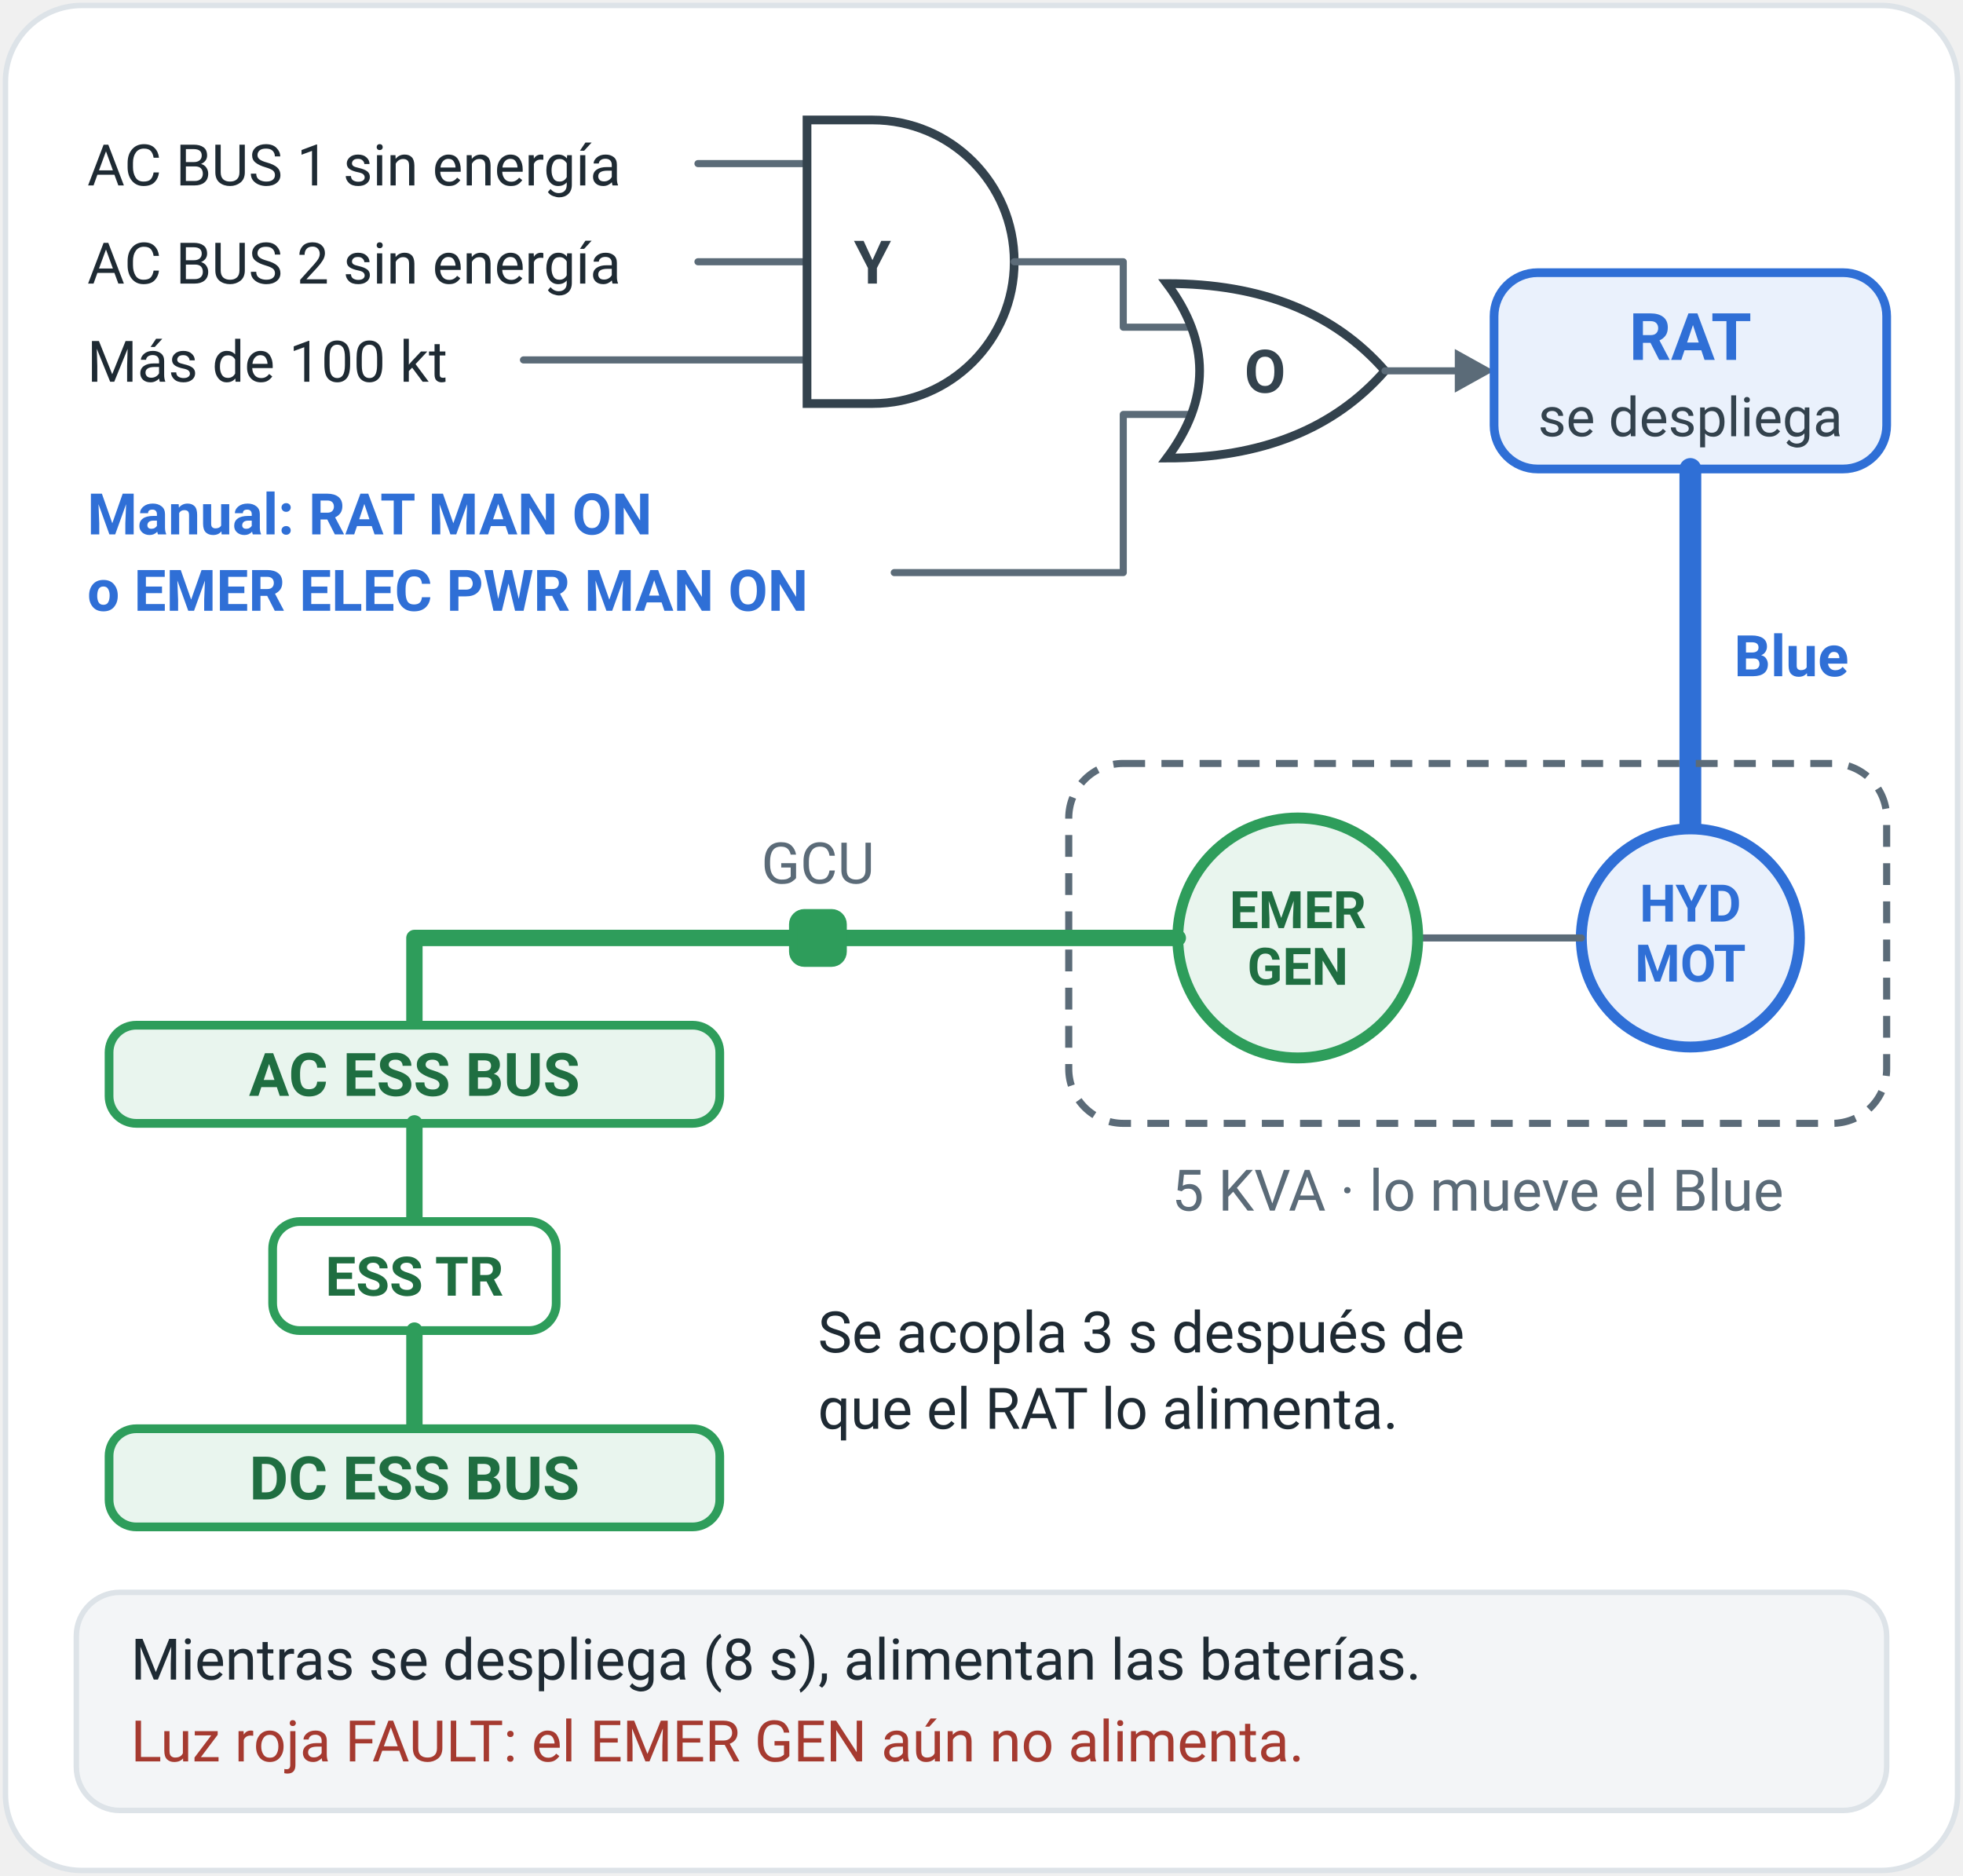
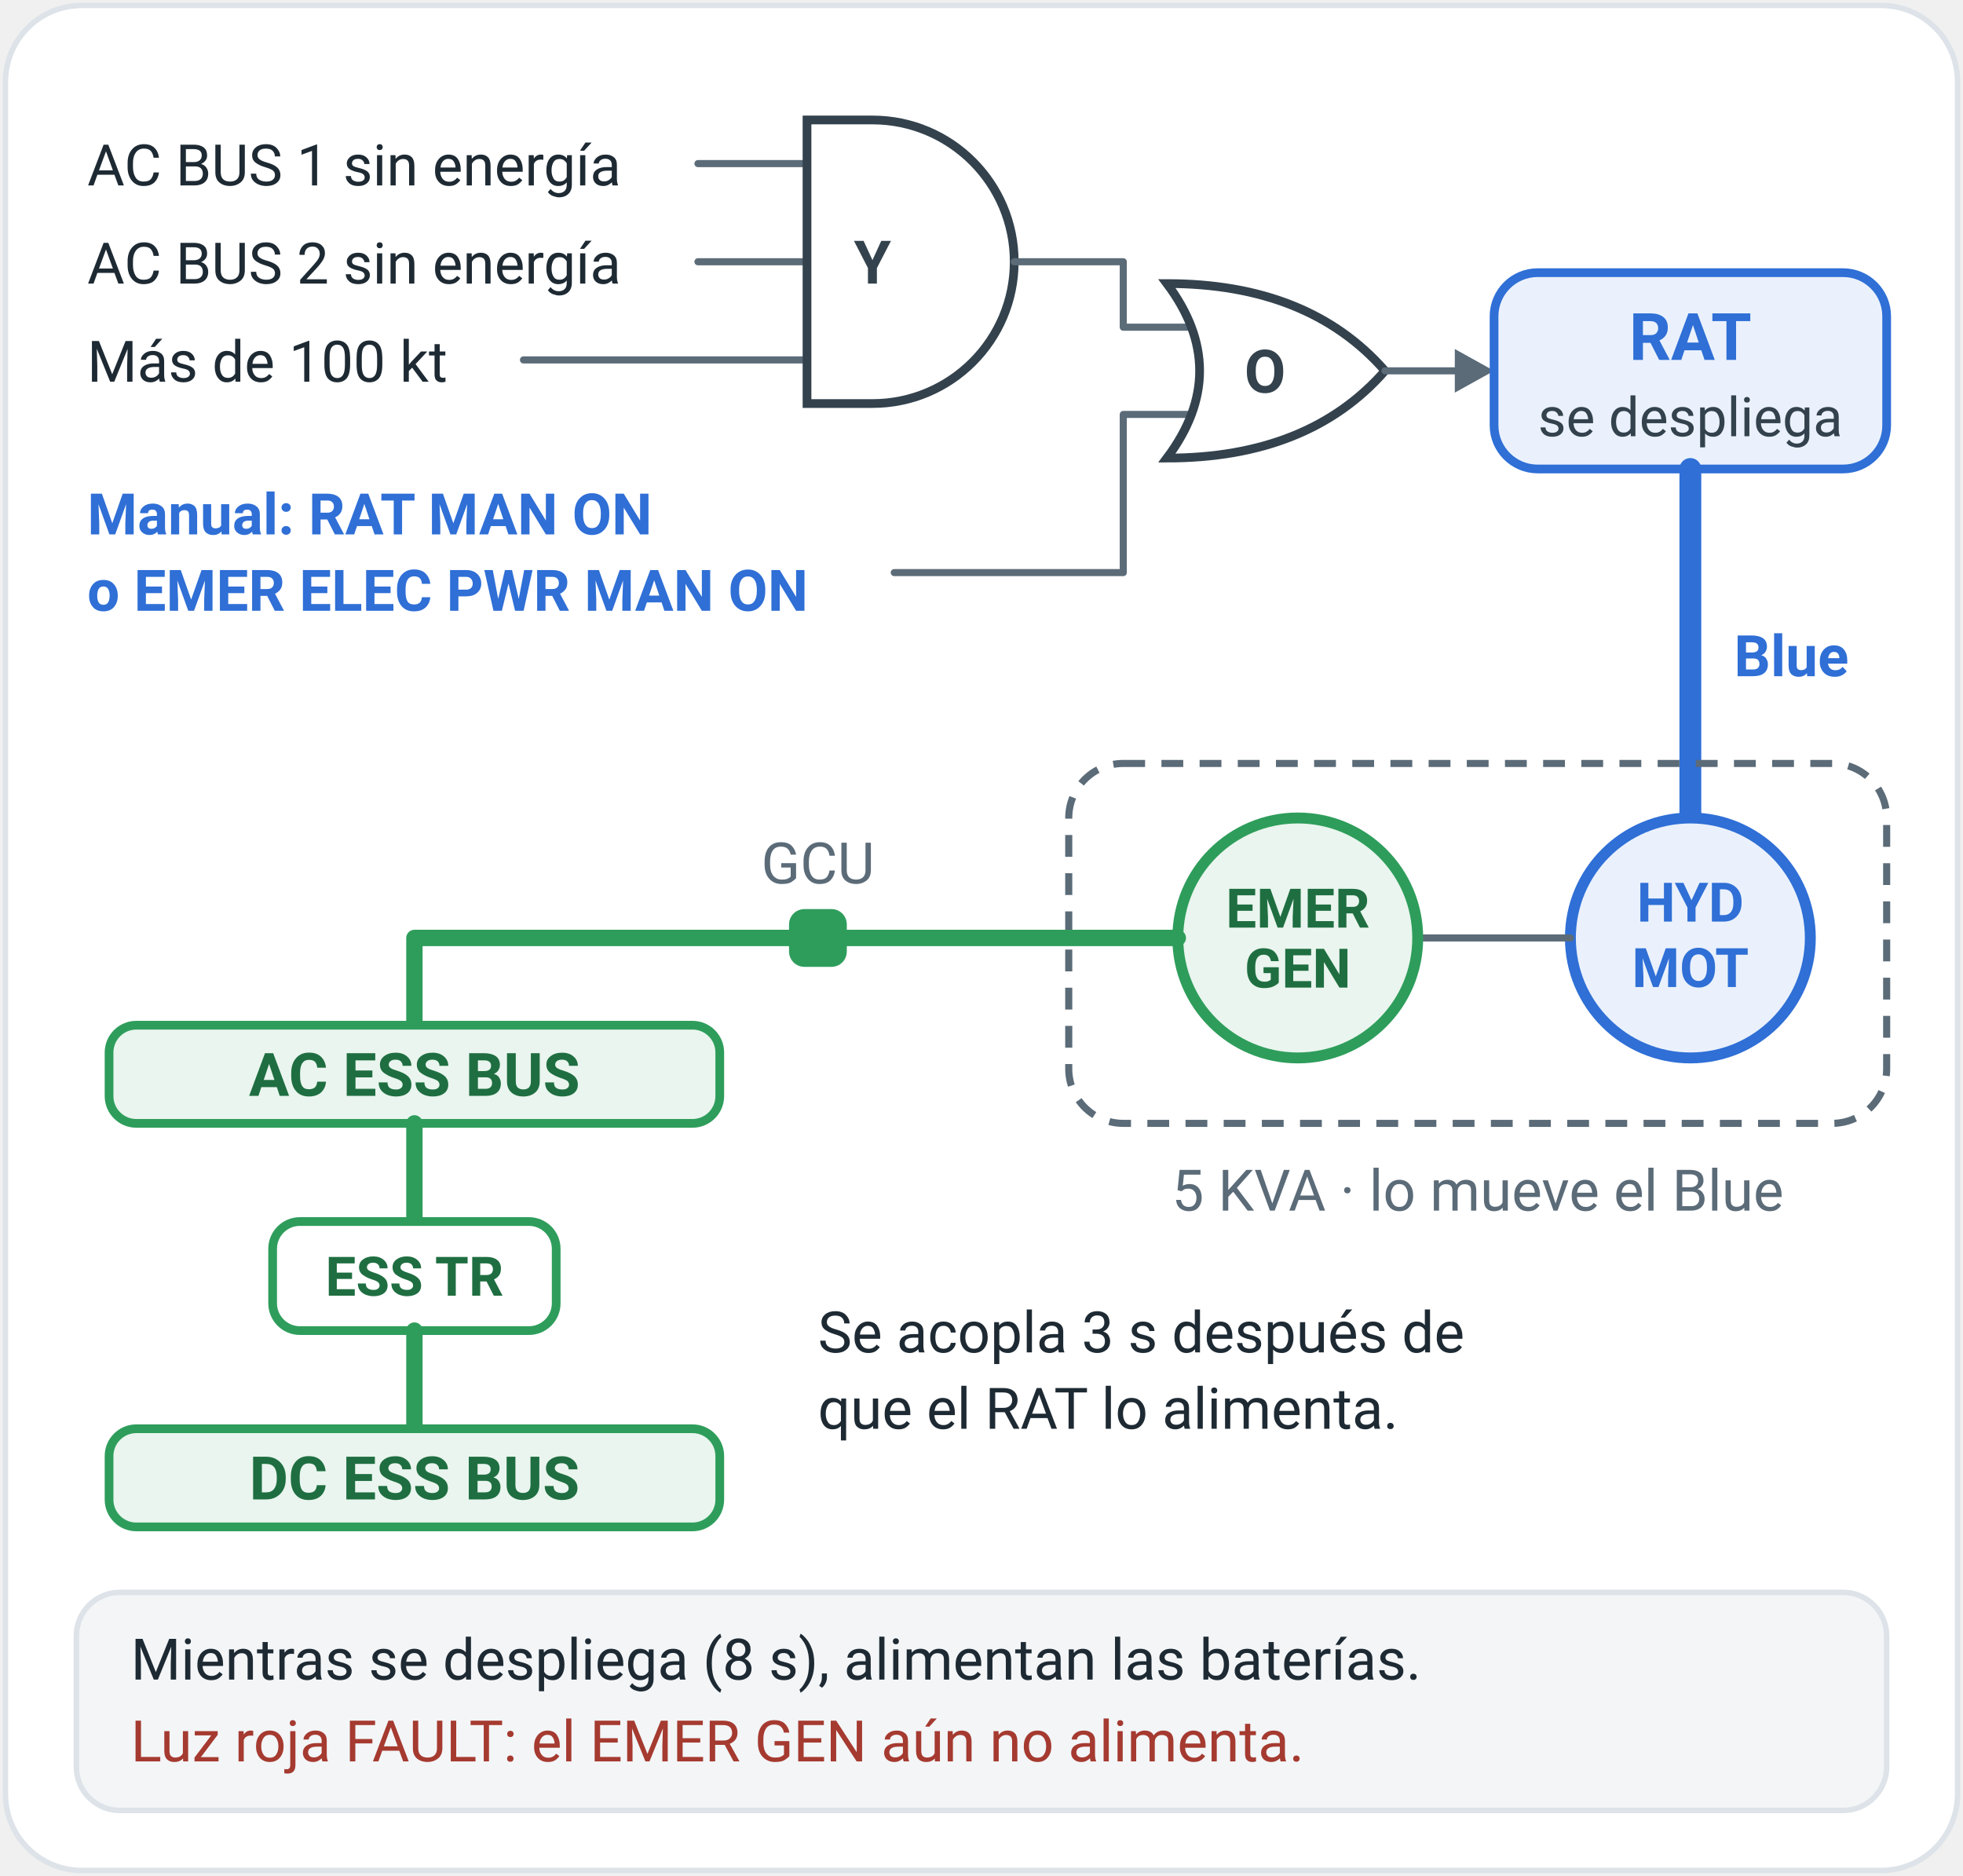
<svg xmlns="http://www.w3.org/2000/svg" viewBox="0 0 360 344" font-family="system-ui, -apple-system, 'Segoe UI', Roboto, sans-serif" role="img" aria-labelledby="t d">
  <rect x="1" y="1" width="358" height="342" rx="14" fill="#FFFFFF" stroke="#DDE3E8" />
  <text x="16" y="34" font-size="10.5" fill="#1E2A33">AC BUS 1 sin energía</text>
  <text x="16" y="52" font-size="10.5" fill="#1E2A33">AC BUS 2 sin energía</text>
  <text x="16" y="70" font-size="10.5" fill="#1E2A33">Más de 100 kt</text>
  <path d="M128 30 L148 30" fill="none" stroke="#5B6B78" stroke-width="1.3" stroke-linecap="round" stroke-linejoin="round" />
  <path d="M128 48 L148 48" fill="none" stroke="#5B6B78" stroke-width="1.3" stroke-linecap="round" stroke-linejoin="round" />
  <path d="M96 66 L148 66" fill="none" stroke="#5B6B78" stroke-width="1.3" stroke-linecap="round" stroke-linejoin="round" />
  <path d="M148 22 H160 A26 26 0 0 1 160 74 H148 Z" fill="#FFFFFF" stroke="#33424D" stroke-width="1.6" />
  <text x="160" y="52" text-anchor="middle" font-size="11" font-weight="700" fill="#33424D">Y</text>
  <path d="M186 48 L206 48 L206 60 L218 60" fill="none" stroke="#5B6B78" stroke-width="1.3" stroke-linecap="round" stroke-linejoin="round" />
  <text x="16" y="98" font-size="10.5" font-weight="600" fill="#2F6FD6">Manual: RAT MAN ON</text>
  <text x="16" y="112" font-size="10.5" font-weight="600" fill="#2F6FD6">o EMER ELEC PWR MAN ON</text>
  <path d="M164 105 L206 105 L206 76 L218 76" fill="none" stroke="#5B6B78" stroke-width="1.3" stroke-linecap="round" stroke-linejoin="round" />
  <path d="M214 52 Q226 68 214 84 Q240 84 254 68 Q240 52 214 52 Z" fill="#FFFFFF" stroke="#33424D" stroke-width="1.6" />
  <text x="232" y="72" text-anchor="middle" font-size="11" font-weight="700" fill="#33424D">O</text>
  <path d="M254 68 L268 68" fill="none" stroke="#5B6B78" stroke-width="1.3" stroke-linecap="round" stroke-linejoin="round" />
  <path d="M274 68 L266.8 64 L266.8 72 Z" fill="#5B6B78" />
  <rect x="274" y="50" width="72" height="36" rx="8" fill="#EAF1FC" stroke="#2F6FD6" stroke-width="1.6" />
  <text x="310" y="66" text-anchor="middle" font-size="12" font-weight="700" fill="#2F6FD6">RAT</text>
  <text x="310" y="80" text-anchor="middle" font-size="10" fill="#33424D">se despliega</text>
  <path d="M310 86 L310 152" fill="none" stroke="#2F6FD6" stroke-width="4" stroke-linecap="round" stroke-linejoin="round" />
  <text x="318" y="124" font-size="10.5" font-weight="700" fill="#2F6FD6">Blue</text>
  <rect x="196" y="140" width="150" height="66" rx="10" fill="none" stroke="#5B6B78" stroke-width="1.3" stroke-dasharray="4 3" />
-   <circle cx="310" cy="172" r="20" fill="#EAF1FC" stroke="#2F6FD6" stroke-width="2" />
-   <text x="310" y="169" text-anchor="middle" font-size="9.5" font-weight="700" fill="#2F6FD6">HYD</text>
-   <text x="310" y="180" text-anchor="middle" font-size="9.5" font-weight="700" fill="#2F6FD6">MOT</text>
-   <path d="M290 172 L260 172" fill="none" stroke="#5B6B78" stroke-width="1.3" stroke-linecap="round" stroke-linejoin="round" />
+   <circle cx="310" cy="172" r="22" fill="#EAF1FC" stroke="#2F6FD6" stroke-width="2" />
+   <text x="310" y="169" text-anchor="middle" font-size="10" font-weight="700" fill="#2F6FD6">HYD</text>
+   <text x="310" y="181" text-anchor="middle" font-size="10" font-weight="700" fill="#2F6FD6">MOT</text>
+   <path d="M288 172 L260 172" fill="none" stroke="#5B6B78" stroke-width="1.3" stroke-linecap="round" stroke-linejoin="round" />
  <circle cx="238" cy="172" r="22" fill="#E9F5EE" stroke="#2E9D5B" stroke-width="2" />
-   <text x="238" y="170.2" text-anchor="middle" font-size="9.5" font-weight="700" fill="#1F6E41">EMER</text>
-   <text x="238" y="180.6" text-anchor="middle" font-size="9.5" font-weight="700" fill="#1F6E41">GEN</text>
+   <text x="238" y="170.1" text-anchor="middle" font-size="10" font-weight="700" fill="#1F6E41">EMER</text>
+   <text x="238" y="181.1" text-anchor="middle" font-size="10" font-weight="700" fill="#1F6E41">GEN</text>
  <text x="271" y="222" text-anchor="middle" font-size="10.5" fill="#5B6B78">5 KVA · lo mueve el Blue</text>
  <path d="M216 172 L76 172 L76 188" fill="none" stroke="#2E9D5B" stroke-width="3" stroke-linecap="round" stroke-linejoin="round" />
  <rect x="145.5" y="167.5" width="9" height="9" rx="2" fill="#2E9D5B" stroke="#2E9D5B" stroke-width="1.6" />
  <text x="150" y="162" text-anchor="middle" font-size="10.5" fill="#5B6B78">GCU</text>
  <rect x="20" y="188" width="112" height="18" rx="5" fill="#E9F5EE" stroke="#2E9D5B" stroke-width="1.6" />
  <text x="76" y="200.96" text-anchor="middle" font-size="11" font-weight="700" fill="#1F6E41">AC ESS BUS</text>
  <path d="M76 206 L76 224" fill="none" stroke="#2E9D5B" stroke-width="3" stroke-linecap="round" stroke-linejoin="round" />
  <rect x="50" y="224" width="52" height="20" rx="5" fill="#FFFFFF" stroke="#2E9D5B" stroke-width="1.6" />
  <text x="76" y="237.6" text-anchor="middle" font-size="10" font-weight="700" fill="#1F6E41">ESS TR</text>
  <path d="M76 244 L76 262" fill="none" stroke="#2E9D5B" stroke-width="3" stroke-linecap="round" stroke-linejoin="round" />
  <rect x="20" y="262" width="112" height="18" rx="5" fill="#E9F5EE" stroke="#2E9D5B" stroke-width="1.6" />
  <text x="76" y="274.96" text-anchor="middle" font-size="11" font-weight="700" fill="#1F6E41">DC ESS BUS</text>
  <text x="150" y="248" font-size="10.5" fill="#1E2A33">Se acopla 3 s después de</text>
  <text x="150" y="262" font-size="10.5" fill="#1E2A33">que el RAT lo alimenta.</text>
  <rect x="14" y="292" width="332" height="40" rx="8" fill="#F3F5F7" stroke="#DDE3E8" />
  <text x="24" y="308" font-size="10.5" fill="#1E2A33">Mientras se despliega (8 s), alimentan las baterías.</text>
  <text x="24" y="323" font-size="10.5" fill="#A53A30">Luz roja FAULT: el EMER GEN aún no alimenta.</text>
</svg>
